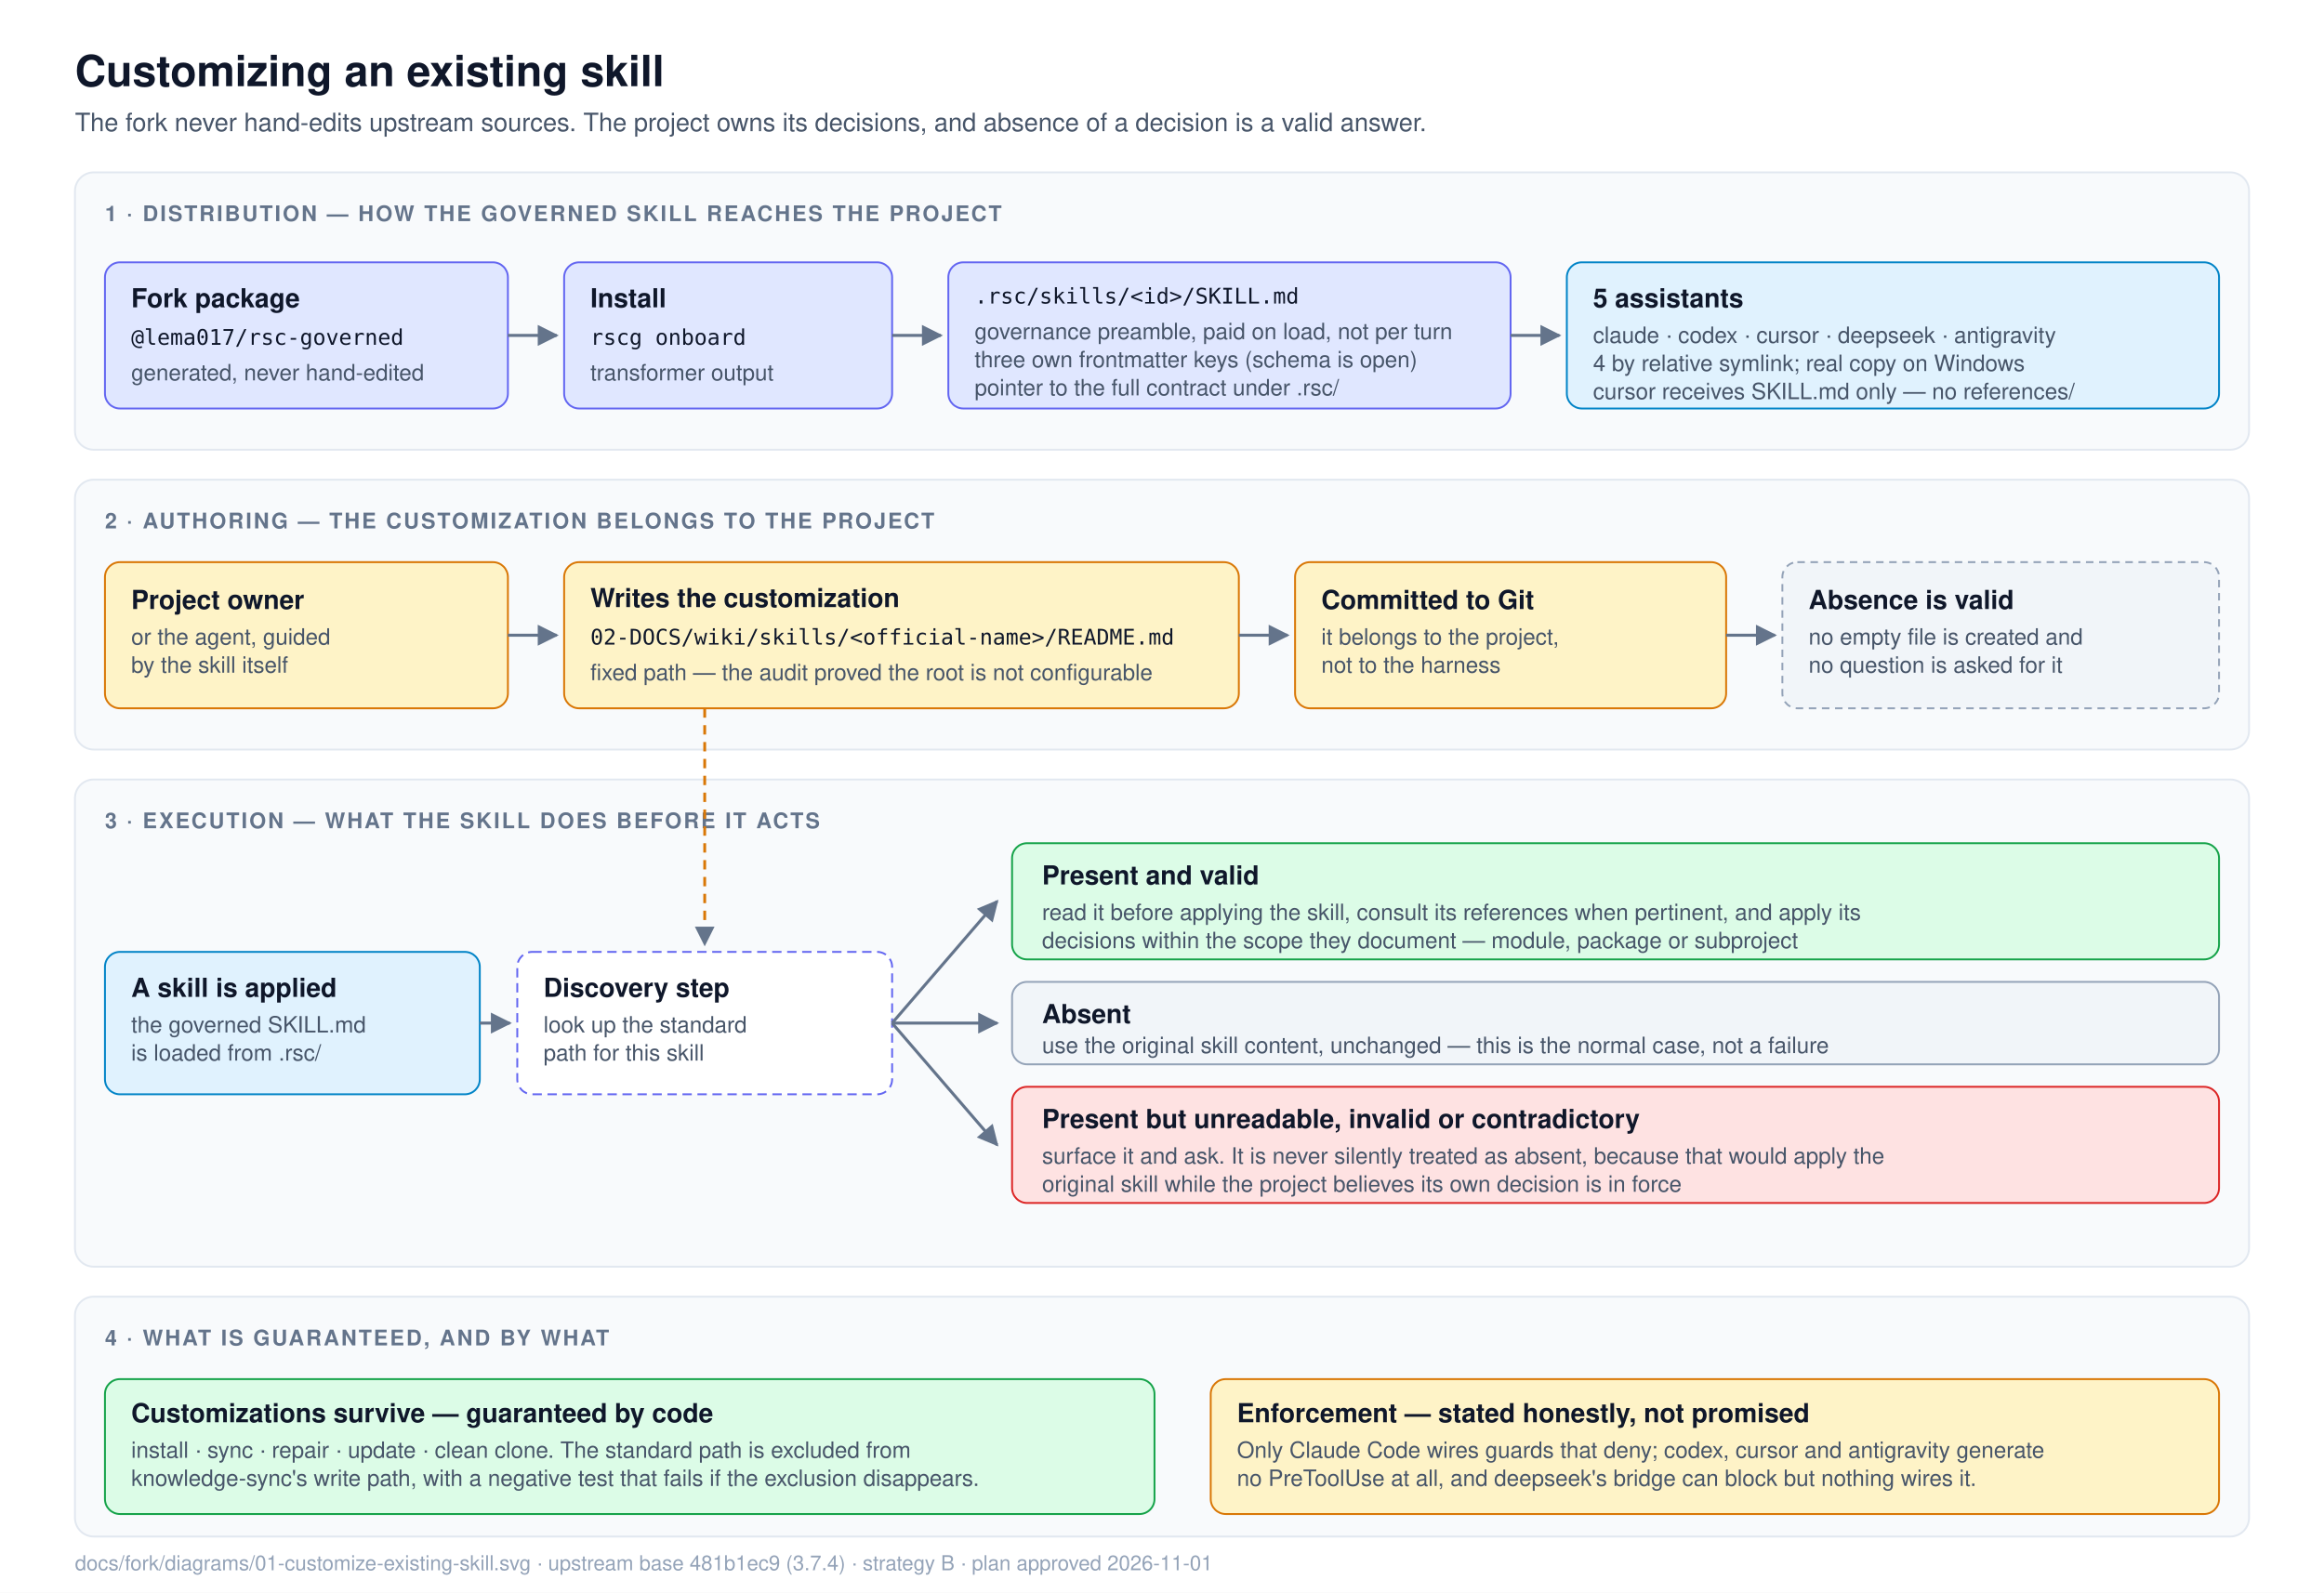
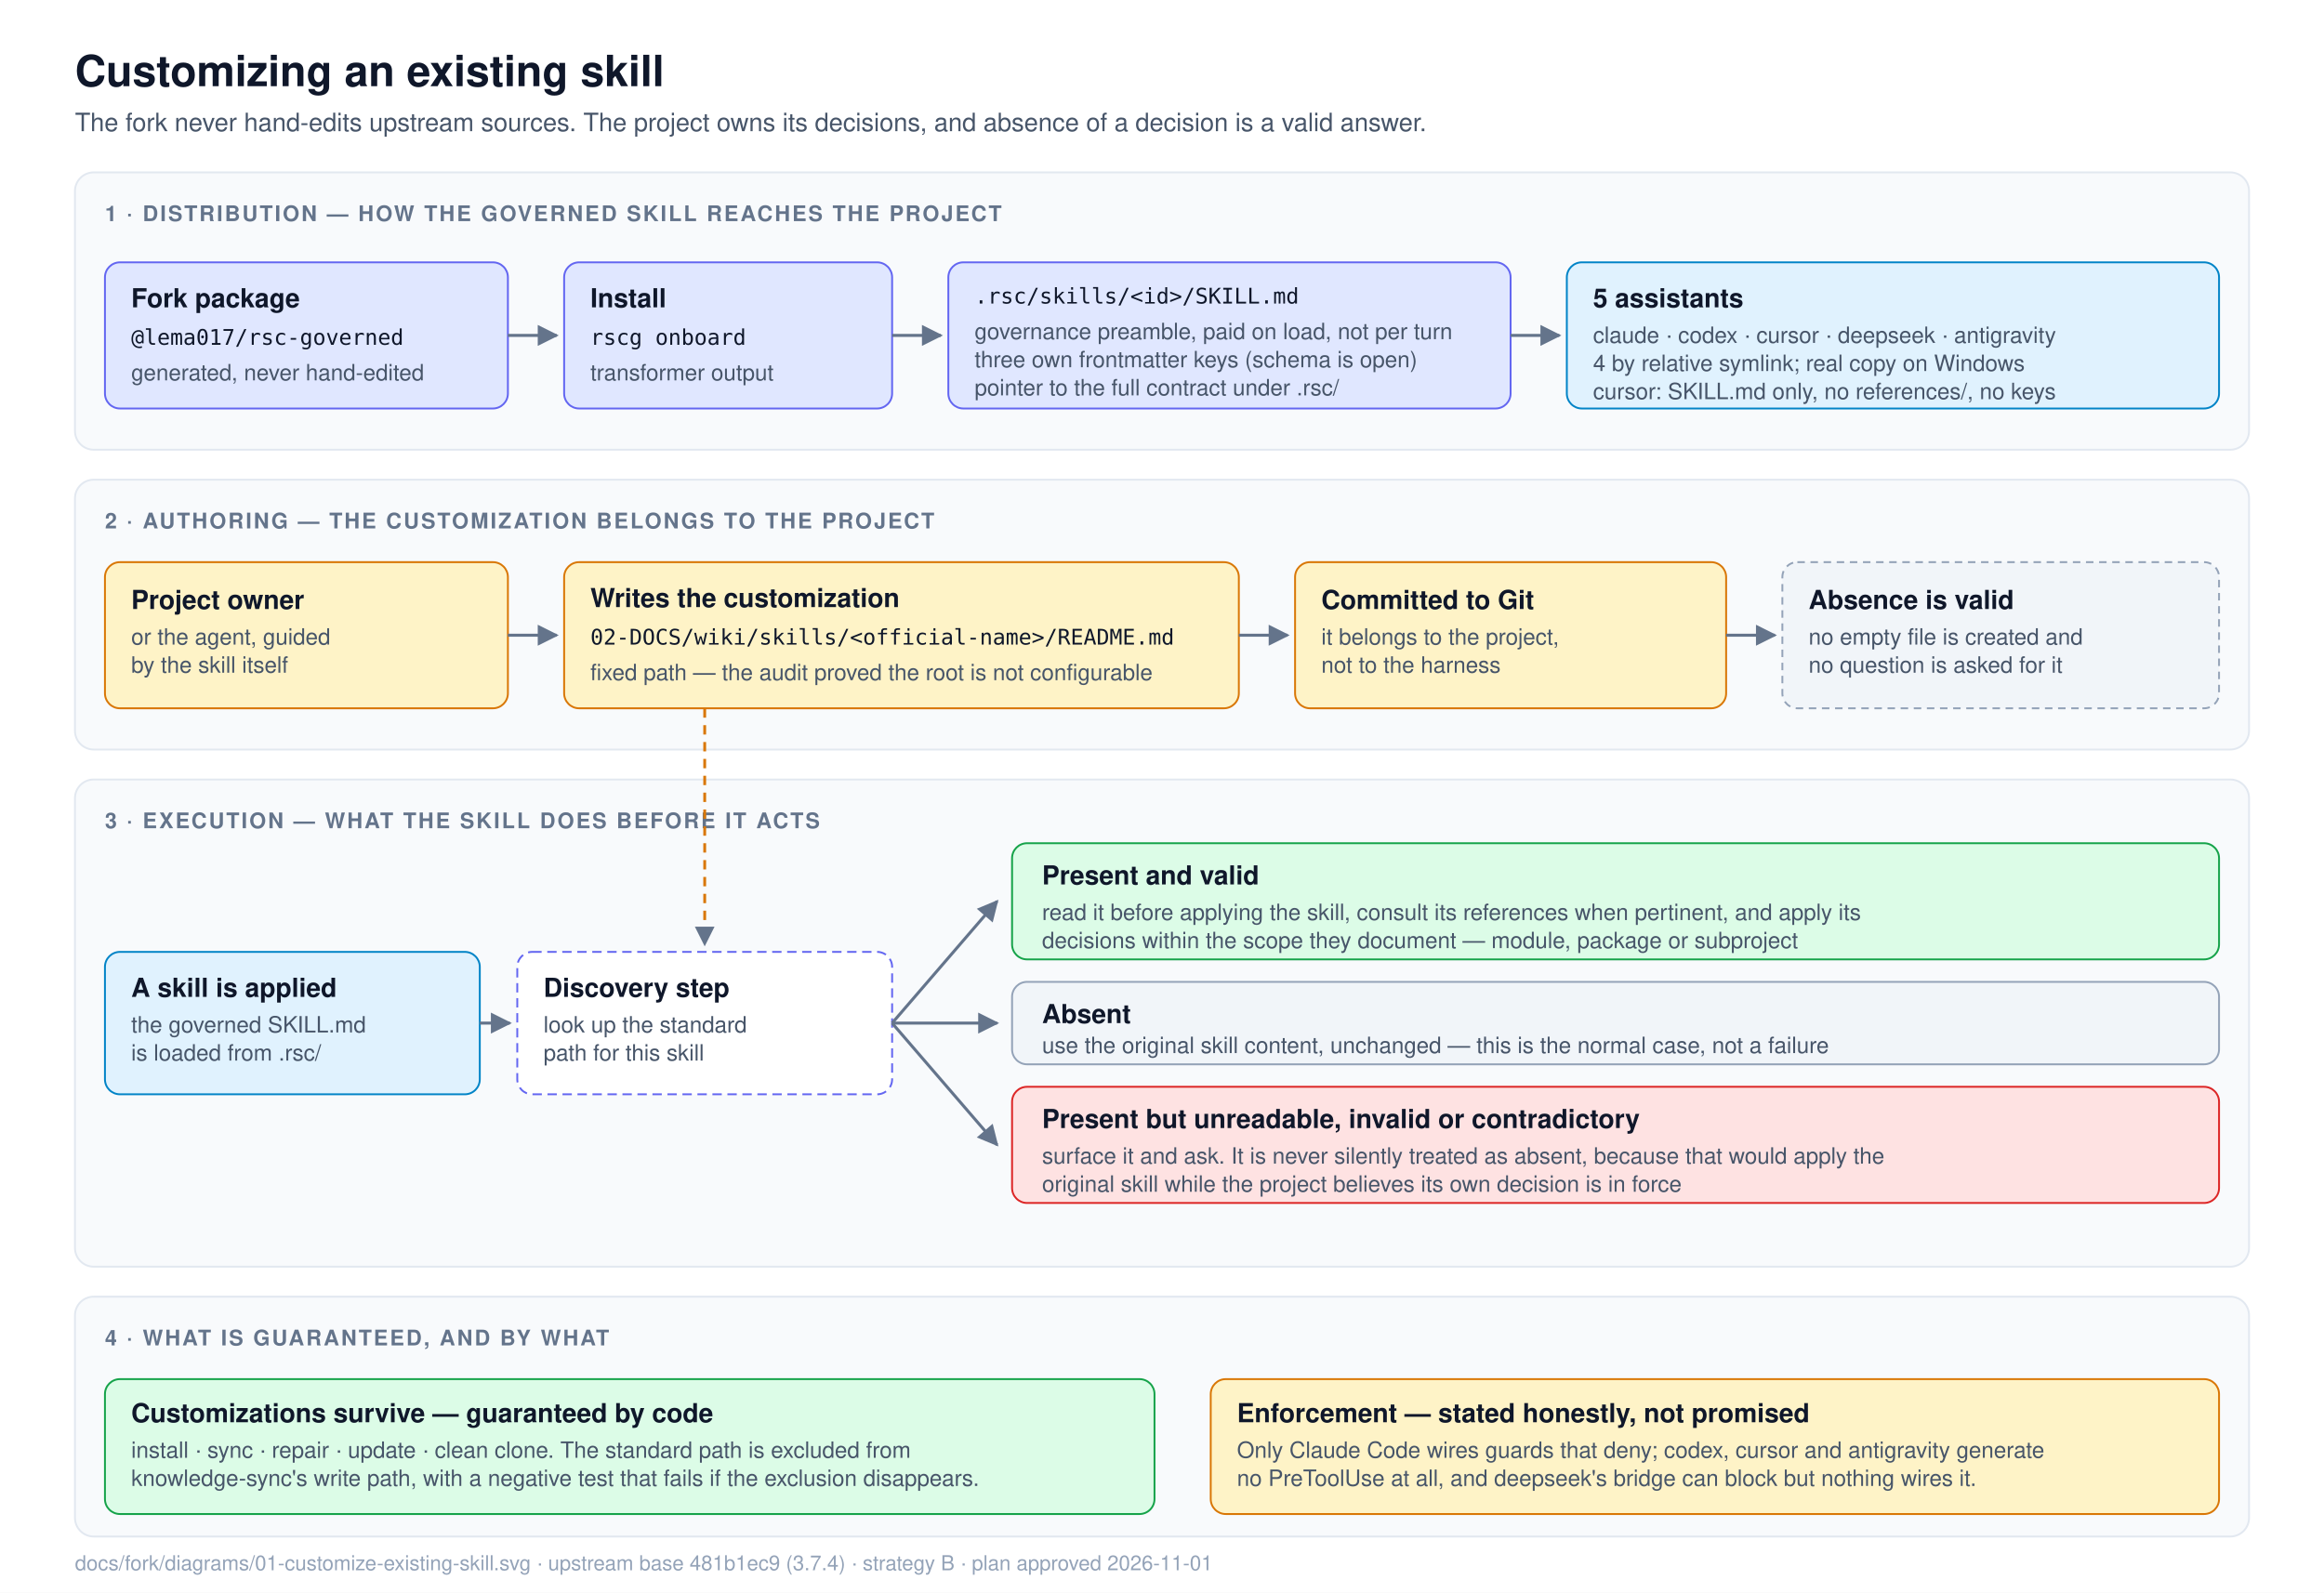
<svg xmlns="http://www.w3.org/2000/svg" width="1240" height="850" viewBox="0 0 1240 850" role="img" aria-labelledby="t d">
  <style>
text { font-family: -apple-system, BlinkMacSystemFont, "Segoe UI", Helvetica, Arial, sans-serif; }
.h1 { font-size: 23px; font-weight: 700; fill: #0f172a; }
.h2 { font-size: 13.5px; fill: #475569; }
.band { font-size: 11.5px; font-weight: 700; fill: #64748b; letter-spacing: .09em; }
.t { font-size: 14px; font-weight: 600; fill: #0f172a; }
.d { font-size: 12px; fill: #475569; }
.code { font-family: ui-monospace, SFMono-Regular, Menlo, Consolas, monospace; font-size: 11.5px; fill: #0f172a; }
.foot { font-size: 11px; fill: #94a3b8; }
</style>
  <defs>
    <marker id="ar" viewBox="0 0 10 10" refX="9" refY="5" markerWidth="7" markerHeight="7" orient="auto-start-reverse">
      <path d="M0,0 L10,5 L0,10 z" fill="#64748b" />
    </marker>
  </defs>
  <rect width="1240" height="850" fill="#ffffff" />
  <text class="h1" x="40" y="46">Customizing an existing skill</text>
  <text class="h2" x="40" y="70">The fork never hand-edits upstream sources. The project owns its decisions, and absence of a decision is a valid answer.</text>
  <rect x="40" y="92" width="1160" height="148" rx="10" fill="#f8fafc" stroke="#e2e8f0" />
  <text class="band" x="56" y="118">1 · DISTRIBUTION — HOW THE GOVERNED SKILL REACHES THE PROJECT</text>
  <rect x="56" y="140" width="215" height="78" rx="8" fill="#e0e7ff" stroke="#6366f1" />
  <text class="t" x="70" y="164">Fork package</text>
  <text class="code" x="70" y="184">@lema017/rsc-governed</text>
  <text class="d" x="70" y="203">generated, never hand-edited</text>
  <rect x="301" y="140" width="175" height="78" rx="8" fill="#e0e7ff" stroke="#6366f1" />
  <text class="t" x="315" y="164">Install</text>
  <text class="code" x="315" y="184">rscg onboard</text>
  <text class="d" x="315" y="203">transformer output</text>
  <rect x="506" y="140" width="300" height="78" rx="8" fill="#e0e7ff" stroke="#6366f1" />
  <text class="code" x="520" y="162">.rsc/skills/&lt;id&gt;/SKILL.md</text>
  <text class="d" x="520" y="181">governance preamble, paid on load, not per turn</text>
  <text class="d" x="520" y="196">three own frontmatter keys (schema is open)</text>
  <text class="d" x="520" y="211">pointer to the full contract under .rsc/</text>
  <rect x="836" y="140" width="348" height="78" rx="8" fill="#e0f2fe" stroke="#0284c7" />
  <text class="t" x="850" y="164">5 assistants</text>
  <text class="d" x="850" y="183">claude · codex · cursor · deepseek · antigravity</text>
  <text class="d" x="850" y="198">4 by relative symlink; real copy on Windows</text>
-   <text class="d" x="850" y="213">cursor receives SKILL.md only — no references/</text>
+   <text class="d" x="850" y="213">cursor: SKILL.md only, no references/, no keys</text>
  <path d="M271,179 L297,179" stroke="#64748b" stroke-width="1.6" marker-end="url(#ar)" />
  <path d="M476,179 L502,179" stroke="#64748b" stroke-width="1.6" marker-end="url(#ar)" />
  <path d="M806,179 L832,179" stroke="#64748b" stroke-width="1.6" marker-end="url(#ar)" />
  <rect x="40" y="256" width="1160" height="144" rx="10" fill="#f8fafc" stroke="#e2e8f0" />
  <text class="band" x="56" y="282">2 · AUTHORING — THE CUSTOMIZATION BELONGS TO THE PROJECT</text>
  <rect x="56" y="300" width="215" height="78" rx="8" fill="#fef3c7" stroke="#d97706" />
  <text class="t" x="70" y="325">Project owner</text>
  <text class="d" x="70" y="344">or the agent, guided</text>
  <text class="d" x="70" y="359">by the skill itself</text>
  <rect x="301" y="300" width="360" height="78" rx="8" fill="#fef3c7" stroke="#d97706" />
  <text class="t" x="315" y="324">Writes the customization</text>
  <text class="code" x="315" y="344">02-DOCS/wiki/skills/&lt;official-name&gt;/README.md</text>
  <text class="d" x="315" y="363">fixed path — the audit proved the root is not configurable</text>
  <rect x="691" y="300" width="230" height="78" rx="8" fill="#fef3c7" stroke="#d97706" />
  <text class="t" x="705" y="325">Committed to Git</text>
  <text class="d" x="705" y="344">it belongs to the project,</text>
  <text class="d" x="705" y="359">not to the harness</text>
  <rect x="951" y="300" width="233" height="78" rx="8" fill="#f1f5f9" stroke="#94a3b8" stroke-dasharray="4 3" />
  <text class="t" x="965" y="325">Absence is valid</text>
  <text class="d" x="965" y="344">no empty file is created and</text>
  <text class="d" x="965" y="359">no question is asked for it</text>
  <path d="M271,339 L297,339" stroke="#64748b" stroke-width="1.6" marker-end="url(#ar)" />
  <path d="M661,339 L687,339" stroke="#64748b" stroke-width="1.6" marker-end="url(#ar)" />
  <path d="M921,339 L947,339" stroke="#64748b" stroke-width="1.6" marker-end="url(#ar)" />
  <rect x="40" y="416" width="1160" height="260" rx="10" fill="#f8fafc" stroke="#e2e8f0" />
  <text class="band" x="56" y="442">3 · EXECUTION — WHAT THE SKILL DOES BEFORE IT ACTS</text>
  <rect x="56" y="508" width="200" height="76" rx="8" fill="#e0f2fe" stroke="#0284c7" />
  <text class="t" x="70" y="532">A skill is applied</text>
  <text class="d" x="70" y="551">the governed SKILL.md</text>
  <text class="d" x="70" y="566">is loaded from .rsc/</text>
  <rect x="276" y="508" width="200" height="76" rx="8" fill="#ffffff" stroke="#6366f1" stroke-dasharray="5 3" />
  <text class="t" x="290" y="532">Discovery step</text>
  <text class="d" x="290" y="551">look up the standard</text>
  <text class="d" x="290" y="566">path for this skill</text>
  <path d="M256,546 L272,546" stroke="#64748b" stroke-width="1.6" marker-end="url(#ar)" />
  <path d="M376,378 L376,504" stroke="#d97706" stroke-width="1.5" stroke-dasharray="5 4" marker-end="url(#ar)" />
  <rect x="540" y="450" width="644" height="62" rx="8" fill="#dcfce7" stroke="#16a34a" />
  <text class="t" x="556" y="472">Present and valid</text>
  <text class="d" x="556" y="491">read it before applying the skill, consult its references when pertinent, and apply its</text>
  <text class="d" x="556" y="506">decisions within the scope they document — module, package or subproject</text>
  <rect x="540" y="524" width="644" height="44" rx="8" fill="#f1f5f9" stroke="#94a3b8" />
  <text class="t" x="556" y="546">Absent</text>
  <text class="d" x="556" y="562">use the original skill content, unchanged — this is the normal case, not a failure</text>
  <rect x="540" y="580" width="644" height="62" rx="8" fill="#fee2e2" stroke="#dc2626" />
  <text class="t" x="556" y="602">Present but unreadable, invalid or contradictory</text>
  <text class="d" x="556" y="621">surface it and ask. It is never silently treated as absent, because that would apply the</text>
  <text class="d" x="556" y="636">original skill while the project believes its own decision is in force</text>
  <path d="M476,546 L532,481" stroke="#64748b" stroke-width="1.6" marker-end="url(#ar)" />
  <path d="M476,546 L532,546" stroke="#64748b" stroke-width="1.6" marker-end="url(#ar)" />
  <path d="M476,546 L532,611" stroke="#64748b" stroke-width="1.6" marker-end="url(#ar)" />
  <rect x="40" y="692" width="1160" height="128" rx="10" fill="#f8fafc" stroke="#e2e8f0" />
  <text class="band" x="56" y="718">4 · WHAT IS GUARANTEED, AND BY WHAT</text>
  <rect x="56" y="736" width="560" height="72" rx="8" fill="#dcfce7" stroke="#16a34a" />
  <text class="t" x="70" y="759">Customizations survive — guaranteed by code</text>
  <text class="d" x="70" y="778">install · sync · repair · update · clean clone. The standard path is excluded from</text>
  <text class="d" x="70" y="793">knowledge-sync's write path, with a negative test that fails if the exclusion disappears.</text>
  <rect x="646" y="736" width="538" height="72" rx="8" fill="#fef3c7" stroke="#d97706" />
  <text class="t" x="660" y="759">Enforcement — stated honestly, not promised</text>
  <text class="d" x="660" y="778">Only Claude Code wires guards that deny; codex, cursor and antigravity generate</text>
  <text class="d" x="660" y="793">no PreToolUse at all, and deepseek's bridge can block but nothing wires it.</text>
  <text class="foot" x="40" y="838">docs/fork/diagrams/01-customize-existing-skill.svg · upstream base 481b1ec9 (3.7.4) · strategy B · plan approved 2026-11-01</text>
</svg>
